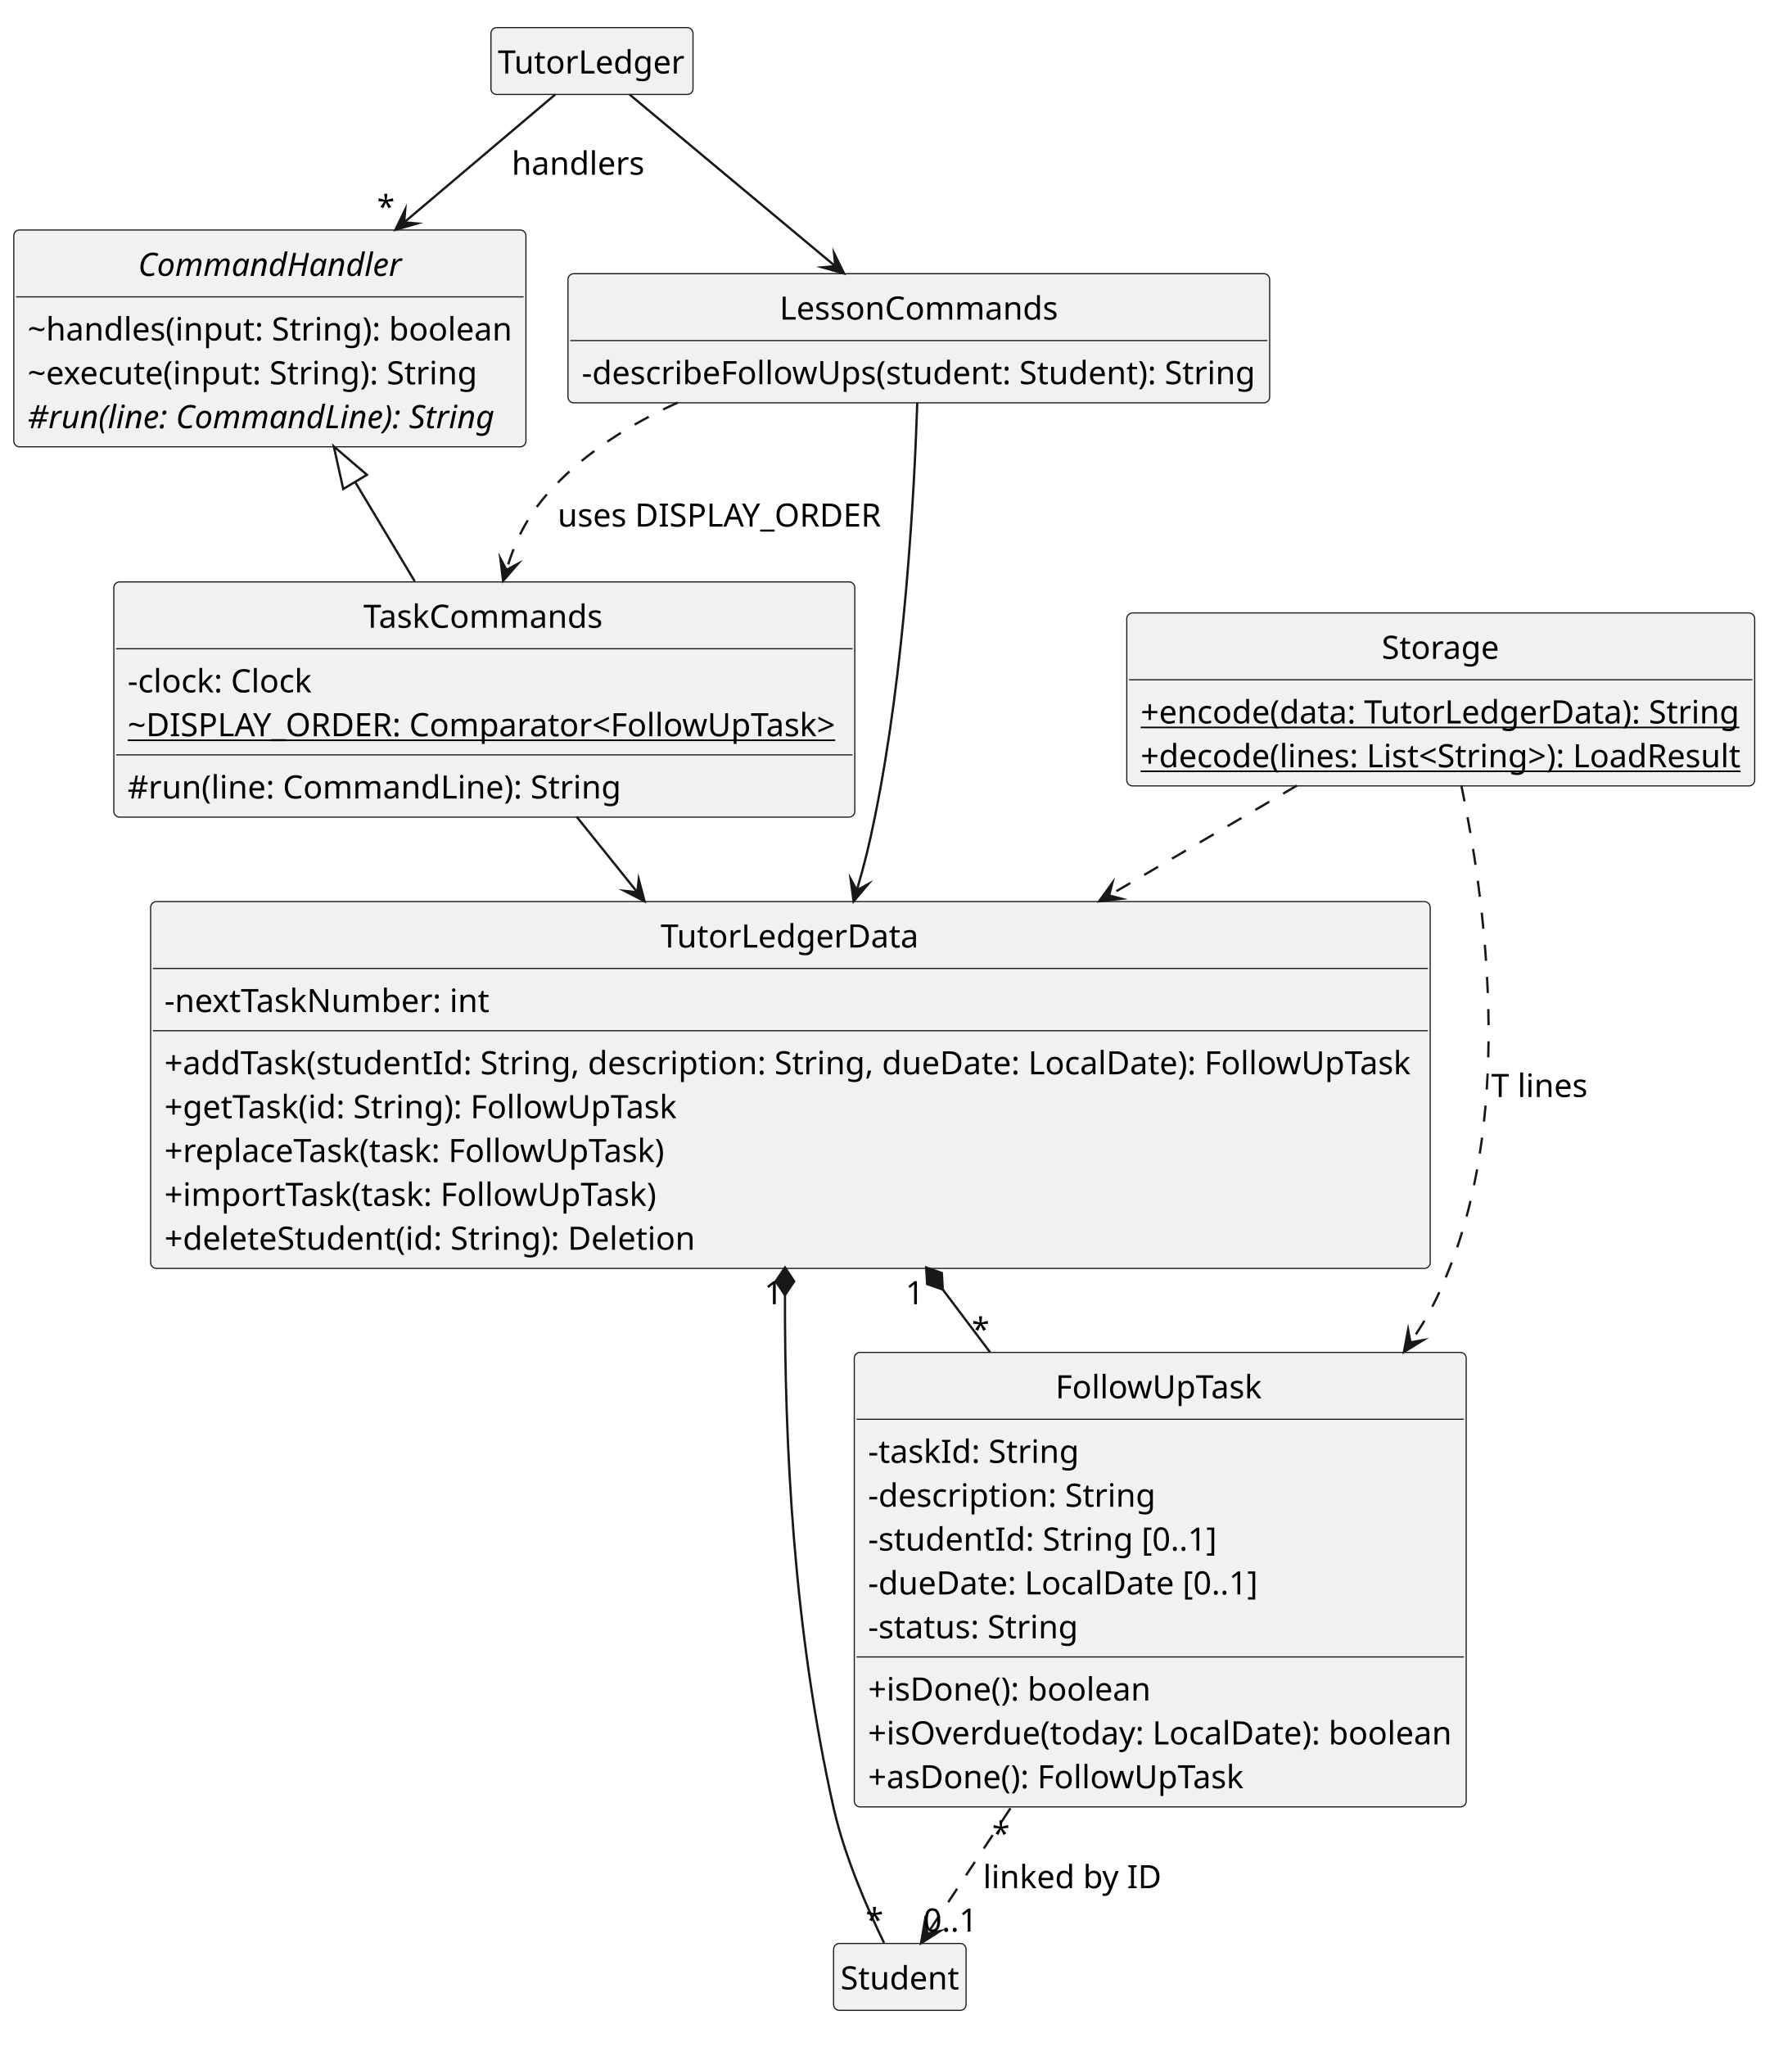
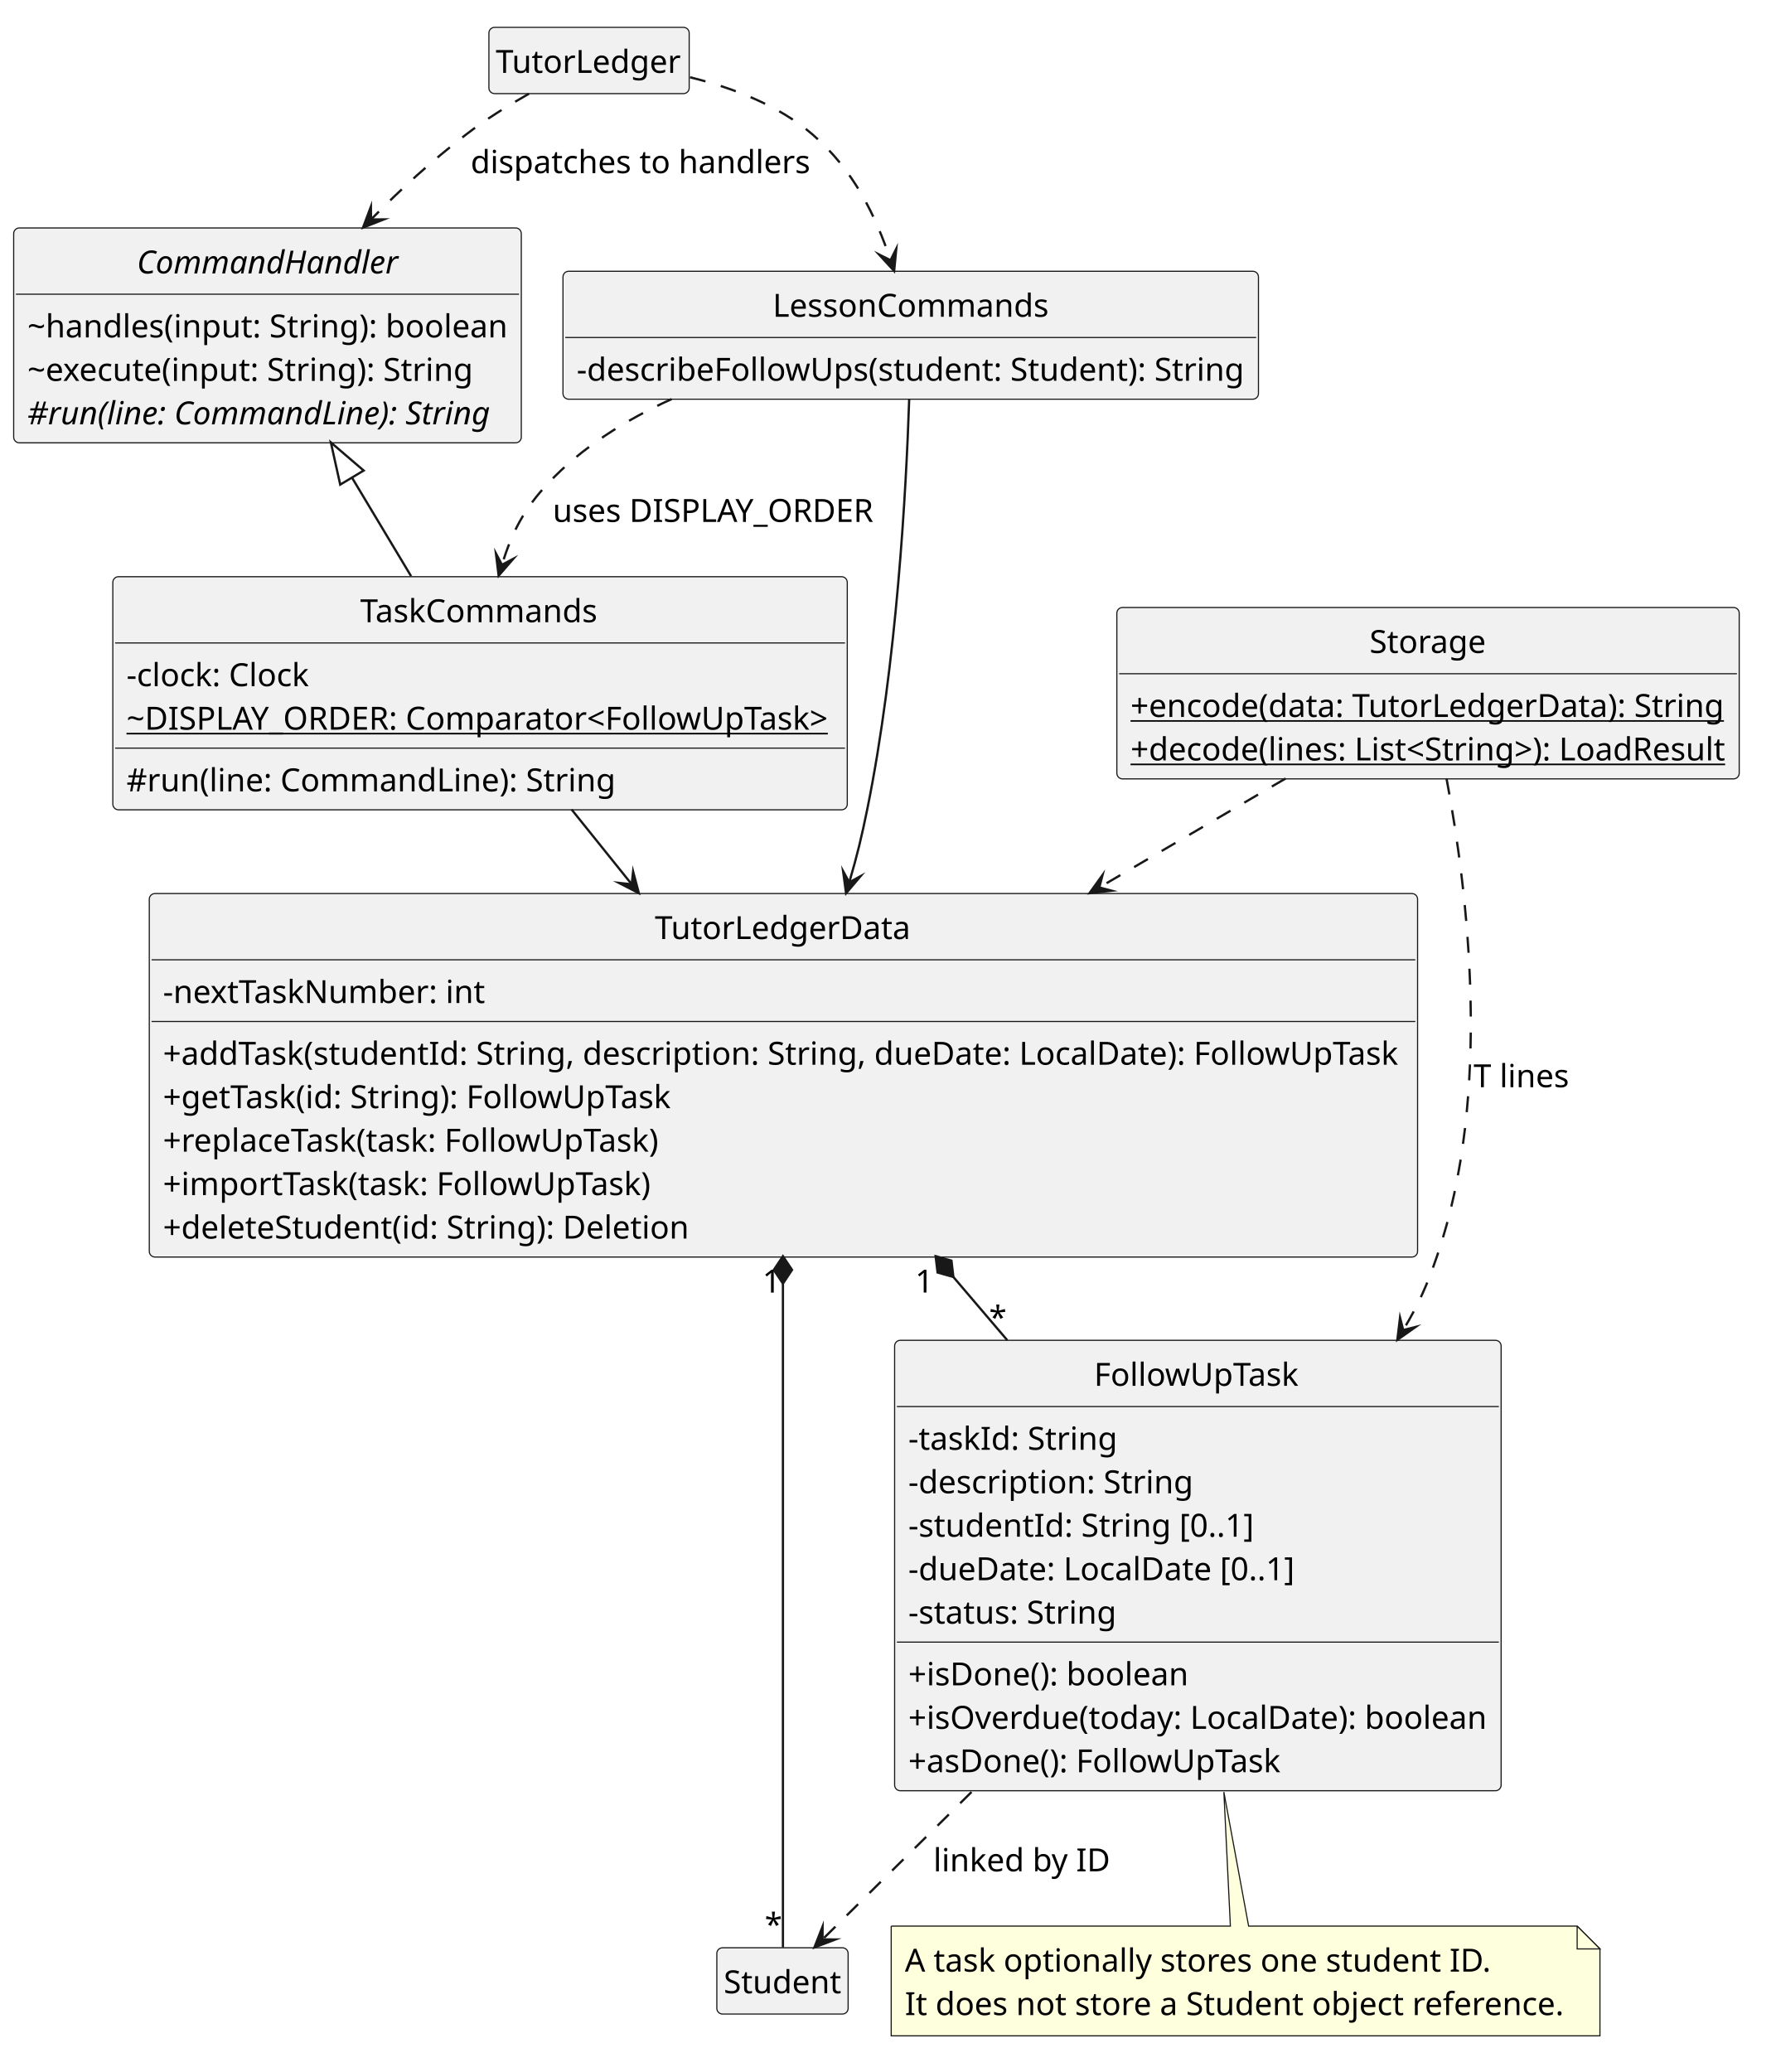
- <svg xmlns="http://www.w3.org/2000/svg" version="1.1" data-diagram-type="CLASS" style="width:779px;height:890px;background:#FFFFFF;" width="779px" height="890px" viewBox="0 0 779 890" zoomAndPan="magnify" preserveAspectRatio="none" contentStyleType="text/css">
+ <svg xmlns="http://www.w3.org/2000/svg" version="1.1" data-diagram-type="CLASS" style="width:779px;height:909px;background:#FFFFFF;" width="779px" height="909px" viewBox="0 0 779 909" zoomAndPan="magnify" preserveAspectRatio="none" contentStyleType="text/css">
  <defs />
  <g font-family="sans-serif" lengthAdjust="spacing">
    <g class="entity" data-qualified-name="TutorLedger" id="ent0001" data-source-line="9">
-       <rect x="213.5" y="12" width="87.872" height="29.068" fill="#F1F1F1" style="stroke:#181818;stroke-width:0.5;" rx="2.5" ry="2.5" />
-       <text x="216.5" y="31.966" fill="#000" font-size="14" textLength="81.872">TutorLedger</text>
+       <rect x="214.5" y="12" width="87.872" height="29.068" fill="#F1F1F1" style="stroke:#181818;stroke-width:0.5;" rx="2.5" ry="2.5" />
+       <text x="217.5" y="31.966" fill="#000" font-size="14" textLength="81.872">TutorLedger</text>
    </g>
    <g class="entity" data-qualified-name="CommandHandler" id="ent0002" data-source-line="11">
      <rect x="6" y="100" width="222.713" height="94.272" fill="#F1F1F1" style="stroke:#181818;stroke-width:0.5;" rx="2.5" ry="2.5" />
      <text x="60.048" y="119.966" fill="#000" font-size="14" textLength="114.618" font-style="italic">CommandHandler</text>
      <line x1="7" y1="129.068" x2="227.713" y2="129.068" style="stroke:#181818;stroke-width:0.5;" />
      <text x="12" y="148.034" fill="#000" font-size="14" textLength="210.713">~handles(input: String): boolean</text>
      <text x="12" y="167.102" fill="#000" font-size="14" textLength="196.083">~execute(input: String): String</text>
      <text x="12" y="186.17" fill="#000" font-size="14" textLength="202.985" font-style="italic">#run(line: CommandLine): String</text>
    </g>
    <g class="entity" data-qualified-name="TaskCommands" id="ent0003" data-source-line="17">
      <rect x="49.5" y="253" width="322.225" height="102.272" fill="#F1F1F1" style="stroke:#181818;stroke-width:0.5;" rx="2.5" ry="2.5" />
      <text x="158.043" y="272.966" fill="#000" font-size="14" textLength="105.14">TaskCommands</text>
      <line x1="50.5" y1="282.068" x2="370.725" y2="282.068" style="stroke:#181818;stroke-width:0.5;" />
      <text x="55.5" y="301.034" fill="#000" font-size="14" textLength="80.024">-clock: Clock</text>
      <text x="55.5" y="320.102" fill="#000" font-size="14" textLength="310.225" text-decoration="underline">~DISPLAY_ORDER: Comparator&lt;FollowUpTask&gt;</text>
      <line x1="50.5" y1="328.204" x2="370.725" y2="328.204" style="stroke:#181818;stroke-width:0.5;" />
      <text x="55.5" y="347.17" fill="#000" font-size="14" textLength="214.591">#run(line: CommandLine): String</text>
    </g>
    <g class="entity" data-qualified-name="LessonCommands" id="ent0004" data-source-line="23">
      <rect x="247" y="119" width="305.131" height="56.136" fill="#F1F1F1" style="stroke:#181818;stroke-width:0.5;" rx="2.5" ry="2.5" />
      <text x="339.023" y="138.966" fill="#000" font-size="14" textLength="121.086">LessonCommands</text>
      <line x1="248" y1="148.068" x2="551.131" y2="148.068" style="stroke:#181818;stroke-width:0.5;" />
      <text x="253" y="167.034" fill="#000" font-size="14" textLength="293.131">-describeFollowUps(student: Student): String</text>
    </g>
    <g class="entity" data-qualified-name="TutorLedgerData" id="ent0005" data-source-line="27">
      <rect x="65.5" y="392" width="556.444" height="159.475" fill="#F1F1F1" style="stroke:#181818;stroke-width:0.5;" rx="2.5" ry="2.5" />
      <text x="287.295" y="411.966" fill="#000" font-size="14" textLength="112.854">TutorLedgerData</text>
      <line x1="66.5" y1="421.068" x2="620.944" y2="421.068" style="stroke:#181818;stroke-width:0.5;" />
      <text x="71.5" y="440.034" fill="#000" font-size="14" textLength="142.715">-nextTaskNumber: int</text>
      <line x1="66.5" y1="448.136" x2="620.944" y2="448.136" style="stroke:#181818;stroke-width:0.5;" />
      <text x="71.5" y="467.102" fill="#000" font-size="14" textLength="544.444">+addTask(studentId: String, description: String, dueDate: LocalDate): FollowUpTask</text>
      <text x="71.5" y="486.17" fill="#000" font-size="14" textLength="225.287">+getTask(id: String): FollowUpTask</text>
      <text x="71.5" y="505.238" fill="#000" font-size="14" textLength="220.177">+replaceTask(task: FollowUpTask)</text>
      <text x="71.5" y="524.306" fill="#000" font-size="14" textLength="216.425">+importTask(task: FollowUpTask)</text>
      <text x="71.5" y="543.373" fill="#000" font-size="14" textLength="230.789">+deleteStudent(id: String): Deletion</text>
    </g>
    <g class="entity" data-qualified-name="FollowUpTask" id="ent0006" data-source-line="36">
-       <rect x="371.5" y="588" width="266.099" height="197.611" fill="#F1F1F1" style="stroke:#181818;stroke-width:0.5;" rx="2.5" ry="2.5" />
-       <text x="459.001" y="607.966" fill="#000" font-size="14" textLength="91.098">FollowUpTask</text>
-       <line x1="372.5" y1="617.068" x2="636.599" y2="617.068" style="stroke:#181818;stroke-width:0.5;" />
-       <text x="377.5" y="636.034" fill="#000" font-size="14" textLength="91.742">-taskId: String</text>
-       <text x="377.5" y="655.102" fill="#000" font-size="14" textLength="125.02">-description: String</text>
-       <text x="377.5" y="674.17" fill="#000" font-size="14" textLength="151.647">-studentId: String [0..1]</text>
-       <text x="377.5" y="693.238" fill="#000" font-size="14" textLength="169.469">-dueDate: LocalDate [0..1]</text>
-       <text x="377.5" y="712.306" fill="#000" font-size="14" textLength="91.322">-status: String</text>
-       <line x1="372.5" y1="720.408" x2="636.599" y2="720.408" style="stroke:#181818;stroke-width:0.5;" />
-       <text x="377.5" y="739.373" fill="#000" font-size="14" textLength="122.92">+isDone(): boolean</text>
-       <text x="377.5" y="758.441" fill="#000" font-size="14" textLength="254.099">+isOverdue(today: LocalDate): boolean</text>
-       <text x="377.5" y="777.509" fill="#000" font-size="14" textLength="164.695">+asDone(): FollowUpTask</text>
+       <rect x="392.5" y="588" width="266.099" height="197.611" fill="#F1F1F1" style="stroke:#181818;stroke-width:0.5;" rx="2.5" ry="2.5" />
+       <text x="480.001" y="607.966" fill="#000" font-size="14" textLength="91.098">FollowUpTask</text>
+       <line x1="393.5" y1="617.068" x2="657.599" y2="617.068" style="stroke:#181818;stroke-width:0.5;" />
+       <text x="398.5" y="636.034" fill="#000" font-size="14" textLength="91.742">-taskId: String</text>
+       <text x="398.5" y="655.102" fill="#000" font-size="14" textLength="125.02">-description: String</text>
+       <text x="398.5" y="674.17" fill="#000" font-size="14" textLength="151.647">-studentId: String [0..1]</text>
+       <text x="398.5" y="693.238" fill="#000" font-size="14" textLength="169.469">-dueDate: LocalDate [0..1]</text>
+       <text x="398.5" y="712.306" fill="#000" font-size="14" textLength="91.322">-status: String</text>
+       <line x1="393.5" y1="720.408" x2="657.599" y2="720.408" style="stroke:#181818;stroke-width:0.5;" />
+       <text x="398.5" y="739.373" fill="#000" font-size="14" textLength="122.92">+isDone(): boolean</text>
+       <text x="398.5" y="758.441" fill="#000" font-size="14" textLength="254.099">+isOverdue(today: LocalDate): boolean</text>
+       <text x="398.5" y="777.509" fill="#000" font-size="14" textLength="164.695">+asDone(): FollowUpTask</text>
    </g>
    <g class="entity" data-qualified-name="Student" id="ent0007" data-source-line="47">
-       <rect x="362.5" y="845" width="57.604" height="29.068" fill="#F1F1F1" style="stroke:#181818;stroke-width:0.5;" rx="2.5" ry="2.5" />
-       <text x="365.5" y="864.966" fill="#000" font-size="14" textLength="51.604">Student</text>
+       <rect x="314.5" y="854.5" width="57.604" height="29.068" fill="#F1F1F1" style="stroke:#181818;stroke-width:0.5;" rx="2.5" ry="2.5" />
+       <text x="317.5" y="874.466" fill="#000" font-size="14" textLength="51.604">Student</text>
    </g>
    <g class="entity" data-qualified-name="Storage" id="ent0008" data-source-line="49">
      <rect x="490" y="266.5" width="273.057" height="75.204" fill="#F1F1F1" style="stroke:#181818;stroke-width:0.5;" rx="2.5" ry="2.5" />
      <text x="600.853" y="286.466" fill="#000" font-size="14" textLength="51.352">Storage</text>
      <line x1="491" y1="295.568" x2="762.057" y2="295.568" style="stroke:#181818;stroke-width:0.5;" />
      <text x="496" y="314.534" fill="#000" font-size="14" textLength="261.057" text-decoration="underline">+encode(data: TutorLedgerData): String</text>
      <text x="496" y="333.602" fill="#000" font-size="14" textLength="260.889" text-decoration="underline">+decode(lines: List&lt;String&gt;): LoadResult</text>
    </g>
+     <g class="entity" data-qualified-name="GMN18" id="ent0019" data-source-line="64">
+       <path d="M391,845 L391,893.136 A0,0 0 0 0 391,893.136 L701.953,893.136 A0,0 0 0 0 701.953,893.136 L701.953,855 L691.953,845 L547.814,845 L536.952,786.164 L539.814,845 L391,845 A0,0 0 0 0 391,845" style="stroke:#181818;stroke-width:0.5;" fill="#FEFFDD" />
+       <path d="M691.953,845 L691.953,855 L701.953,855 L691.953,845" style="stroke:#181818;stroke-width:0.5;" fill="#FEFFDD" />
+       <text x="397" y="864.966" fill="#000" font-size="14" textLength="257.935">A task optionally stores one student ID.</text>
+       <text x="397" y="884.034" fill="#000" font-size="14" textLength="289.953">It does not store a Student object reference.</text>
+     </g>
    <g class="link" data-entity-1="ent0001" data-entity-2="ent0002" id="lnk9" data-link-type="dependency">
-       <polygon points="171.941,99.92,181.395,97.158,175.757,96.689,176.226,91.052,171.941,99.92" fill="#181818" style="stroke:#181818;stroke-width:1;stroke-linejoin:miter;stroke-miterlimit:10;" />
-       <path d="M241.44,41.093 C224.49,55.441 200.649,75.62 175.757,96.689" style="stroke:#181818;stroke-width:1;" fill="none" />
-       <text x="222.5" y="75.966" fill="#000" font-size="14" textLength="57.764">handlers</text>
-       <text x="163.941" y="94.886" fill="#000" font-size="14">*</text>
+       <polygon points="159.262,99.854,168.428,96.25,162.771,96.292,162.729,90.635,159.262,99.854" fill="#181818" style="stroke:#181818;stroke-width:1;stroke-linejoin:miter;stroke-miterlimit:10;" />
+       <path d="M232.083,41.109 C223.014,46.243 213.01,52.44 204.5,59 C188.767,71.128 176.492,82.365 162.771,96.292" style="stroke:#181818;stroke-width:1;stroke-dasharray:7,7;" fill="none" />
+       <text x="206.5" y="75.966" fill="#000" font-size="14" textLength="148.987">dispatches to handlers</text>
    </g>
    <g class="link" data-entity-1="ent0002" data-entity-2="ent0003" id="lnk10" data-link-type="extension">
      <polygon points="145.151,194.085,149.267,212.607,159.557,206.433,145.151,194.085" fill="none" style="stroke:#181818;stroke-width:1;stroke-linejoin:miter;stroke-miterlimit:10;" />
      <path d="M154.412,209.52 C165.496,227.993 169.038,233.896 180.358,252.764" style="stroke:#181818;stroke-width:1;" fill="none" />
    </g>
    <g class="link" data-entity-1="ent0001" data-entity-2="ent0004" id="lnk11" data-link-type="dependency">
-       <polygon points="367.064,118.932,362.717,110.095,363.225,115.729,357.591,116.237,367.064,118.932" fill="#181818" style="stroke:#181818;stroke-width:1;stroke-linejoin:miter;stroke-miterlimit:10;" />
-       <path d="M273.789,41.093 C296.445,60 334.121,91.441 363.225,115.729" style="stroke:#181818;stroke-width:1;" fill="none" />
+       <polygon points="392.294,118.901,393.235,109.097,390.709,114.159,385.648,111.633,392.294,118.901" fill="#181818" style="stroke:#181818;stroke-width:1;stroke-linejoin:miter;stroke-miterlimit:10;" />
+       <path d="M302.743,33.904 C321.054,38.407 341.474,46.049 356.5,59 C374.622,74.62 384.285,94.937 390.709,114.159" style="stroke:#181818;stroke-width:1;stroke-dasharray:7,7;" fill="none" />
    </g>
    <g class="link" data-entity-1="ent0003" data-entity-2="ent0005" id="lnk12" data-link-type="dependency">
      <polygon points="280.288,391.841,277.768,382.32,277.156,387.944,271.532,387.332,280.288,391.841" fill="#181818" style="stroke:#181818;stroke-width:1;stroke-linejoin:miter;stroke-miterlimit:10;" />
      <path d="M250.765,355.105 C260.093,366.711 267.109,375.441 277.156,387.944" style="stroke:#181818;stroke-width:1;" fill="none" />
    </g>
    <g class="link" data-entity-1="ent0004" data-entity-2="ent0005" id="lnk13" data-link-type="dependency">
      <polygon points="371.2,391.89,377.565,384.374,372.604,387.091,369.887,382.129,371.2,391.89" fill="#181818" style="stroke:#181818;stroke-width:1;stroke-linejoin:miter;stroke-miterlimit:10;" />
      <path d="M398.896,175.069 C397.585,214.867 393.455,291.345 380.5,355 C378.044,367.07 376.181,374.856 372.604,387.091" style="stroke:#181818;stroke-width:1;" fill="none" />
    </g>
    <g class="link" data-entity-1="ent0004" data-entity-2="ent0003" id="lnk14" data-link-type="dependency">
      <polygon points="218.772,252.555,225.232,245.121,220.236,247.775,217.583,242.779,218.772,252.555" fill="#181818" style="stroke:#181818;stroke-width:1;stroke-linejoin:miter;stroke-miterlimit:10;" />
      <path d="M294.692,175.065 C274.672,184.142 255.359,196.155 240.5,212 C230.031,223.164 224.677,233.275 220.236,247.775" style="stroke:#181818;stroke-width:1;stroke-dasharray:7,7;" fill="none" />
      <text x="242.5" y="228.966" fill="#000" font-size="14" textLength="141.497">uses DISPLAY_ORDER</text>
    </g>
    <g class="link" data-entity-1="ent0005" data-entity-2="ent0006" id="lnk15" data-link-type="composition">
-       <polygon points="402.765,551.09,403.183,558.289,409.99,560.671,409.571,553.472,402.765,551.09" fill="#181818" style="stroke:#181818;stroke-width:1;stroke-linejoin:miter;stroke-miterlimit:10;" />
-       <path d="M409.99,560.671 C419.045,572.68 421.262,575.619 430.585,587.983" style="stroke:#181818;stroke-width:1;" fill="none" />
-       <text x="422.585" y="582.949" fill="#000" font-size="14">*</text>
-       <text x="393.765" y="567.056" fill="#000" font-size="14">1</text>
+       <polygon points="410.495,551.09,411.343,558.251,418.28,560.222,417.431,553.061,410.495,551.09" fill="#181818" style="stroke:#181818;stroke-width:1;stroke-linejoin:miter;stroke-miterlimit:10;" />
+       <path d="M418.28,560.222 C428.516,572.231 431.405,575.619 441.944,587.983" style="stroke:#181818;stroke-width:1;" fill="none" />
+       <text x="433.944" y="582.949" fill="#000" font-size="14">*</text>
+       <text x="401.495" y="567.056" fill="#000" font-size="14">1</text>
    </g>
    <g class="link" data-entity-1="ent0005" data-entity-2="ent0007" id="lnk16" data-link-type="composition">
-       <polygon points="341.366,551.09,337.357,557.084,341.348,563.09,345.357,557.096,341.366,551.09" fill="#181818" style="stroke:#181818;stroke-width:1;stroke-linejoin:miter;stroke-miterlimit:10;" />
-       <path d="M341.348,563.09 C341.25,627.09 344.878,707.387 362.5,786 C367.274,807.297 377.513,830.482 384.456,844.757" style="stroke:#181818;stroke-width:1;" fill="none" />
-       <text x="376.456" y="839.722" fill="#000" font-size="14">*</text>
-       <text x="332.366" y="567.056" fill="#000" font-size="14">1</text>
+       <polygon points="343.5,551.111,339.5,557.111,343.5,563.111,347.5,557.111,343.5,551.111" fill="#181818" style="stroke:#181818;stroke-width:1;stroke-linejoin:miter;stroke-miterlimit:10;" />
+       <path d="M343.5,563.111 C343.5,660.429 343.5,807.121 343.5,854.336" style="stroke:#181818;stroke-width:1;" fill="none" />
+       <text x="335.5" y="849.302" fill="#000" font-size="14">*</text>
+       <text x="334.5" y="567.077" fill="#000" font-size="14">1</text>
    </g>
    <g class="link" data-entity-1="ent0006" data-entity-2="ent0007" id="lnk17" data-link-type="dependency">
-       <polygon points="400.546,844.851,408.852,839.559,403.308,840.683,402.184,835.139,400.546,844.851" fill="#181818" style="stroke:#181818;stroke-width:1;stroke-linejoin:miter;stroke-miterlimit:10;" />
-       <path d="M439.422,786.193 C424.017,809.437 412.245,827.198 403.308,840.683" style="stroke:#181818;stroke-width:1;stroke-dasharray:7,7;" fill="none" />
-       <text x="427.5" y="820.966" fill="#000" font-size="14" textLength="77.854">linked by ID</text>
-       <text x="401.546" y="839.817" fill="#000" font-size="14" textLength="23.52">0..1</text>
-       <text x="431.422" y="802.159" fill="#000" font-size="14">*</text>
+       <polygon points="357.308,854.344,366.52,850.859,360.863,850.828,360.894,845.171,357.308,854.344" fill="#181818" style="stroke:#181818;stroke-width:1;stroke-linejoin:miter;stroke-miterlimit:10;" />
+       <path d="M426.245,786.164 C398.962,813.147 376.232,835.628 360.863,850.828" style="stroke:#181818;stroke-width:1;stroke-dasharray:7,7;" fill="none" />
+       <text x="409.5" y="820.966" fill="#000" font-size="14" textLength="77.854">linked by ID</text>
    </g>
-     <g class="link" data-entity-1="ent0008" data-entity-2="ent0005" id="lnk18" data-link-type="dependency">
+     <g class="link" data-entity-1="ent0008" data-entity-2="ent0005" id="lnk21" data-link-type="dependency">
      <polygon points="477.981,391.855,487.769,390.764,482.297,389.331,483.73,383.859,477.981,391.855" fill="#181818" style="stroke:#181818;stroke-width:1;stroke-linejoin:miter;stroke-miterlimit:10;" />
      <path d="M564.044,341.525 C538.57,356.422 512.379,371.738 482.297,389.331" style="stroke:#181818;stroke-width:1;stroke-dasharray:7,7;" fill="none" />
    </g>
-     <g class="link" data-entity-1="ent0008" data-entity-2="ent0006" id="lnk19" data-link-type="dependency">
-       <polygon points="610.531,587.783,618.927,582.635,613.364,583.664,612.336,578.101,610.531,587.783" fill="#181818" style="stroke:#181818;stroke-width:1;stroke-linejoin:miter;stroke-miterlimit:10;" />
-       <path d="M635.504,341.566 C645.839,391.014 658.068,481.06 630.5,551 C625.445,563.825 621.367,572.032 613.364,583.664" style="stroke:#181818;stroke-width:1;stroke-dasharray:7,7;" fill="none" />
-       <text x="648.5" y="476.966" fill="#000" font-size="14" textLength="41.902">T lines</text>
+     <g class="link" data-entity-1="ent0008" data-entity-2="ent0006" id="lnk22" data-link-type="dependency">
+       <polygon points="613.07,587.804,621.115,582.124,615.631,583.51,614.245,578.026,613.07,587.804" fill="#181818" style="stroke:#181818;stroke-width:1;stroke-linejoin:miter;stroke-miterlimit:10;" />
+       <path d="M634.655,341.642 C643.92,390.793 654.828,480.094 630.5,551 C626.164,563.638 622.669,571.71 615.631,583.51" style="stroke:#181818;stroke-width:1;stroke-dasharray:7,7;" fill="none" />
+       <text x="646.5" y="476.966" fill="#000" font-size="14" textLength="41.902">T lines</text>
    </g>
  </g>
</svg>
